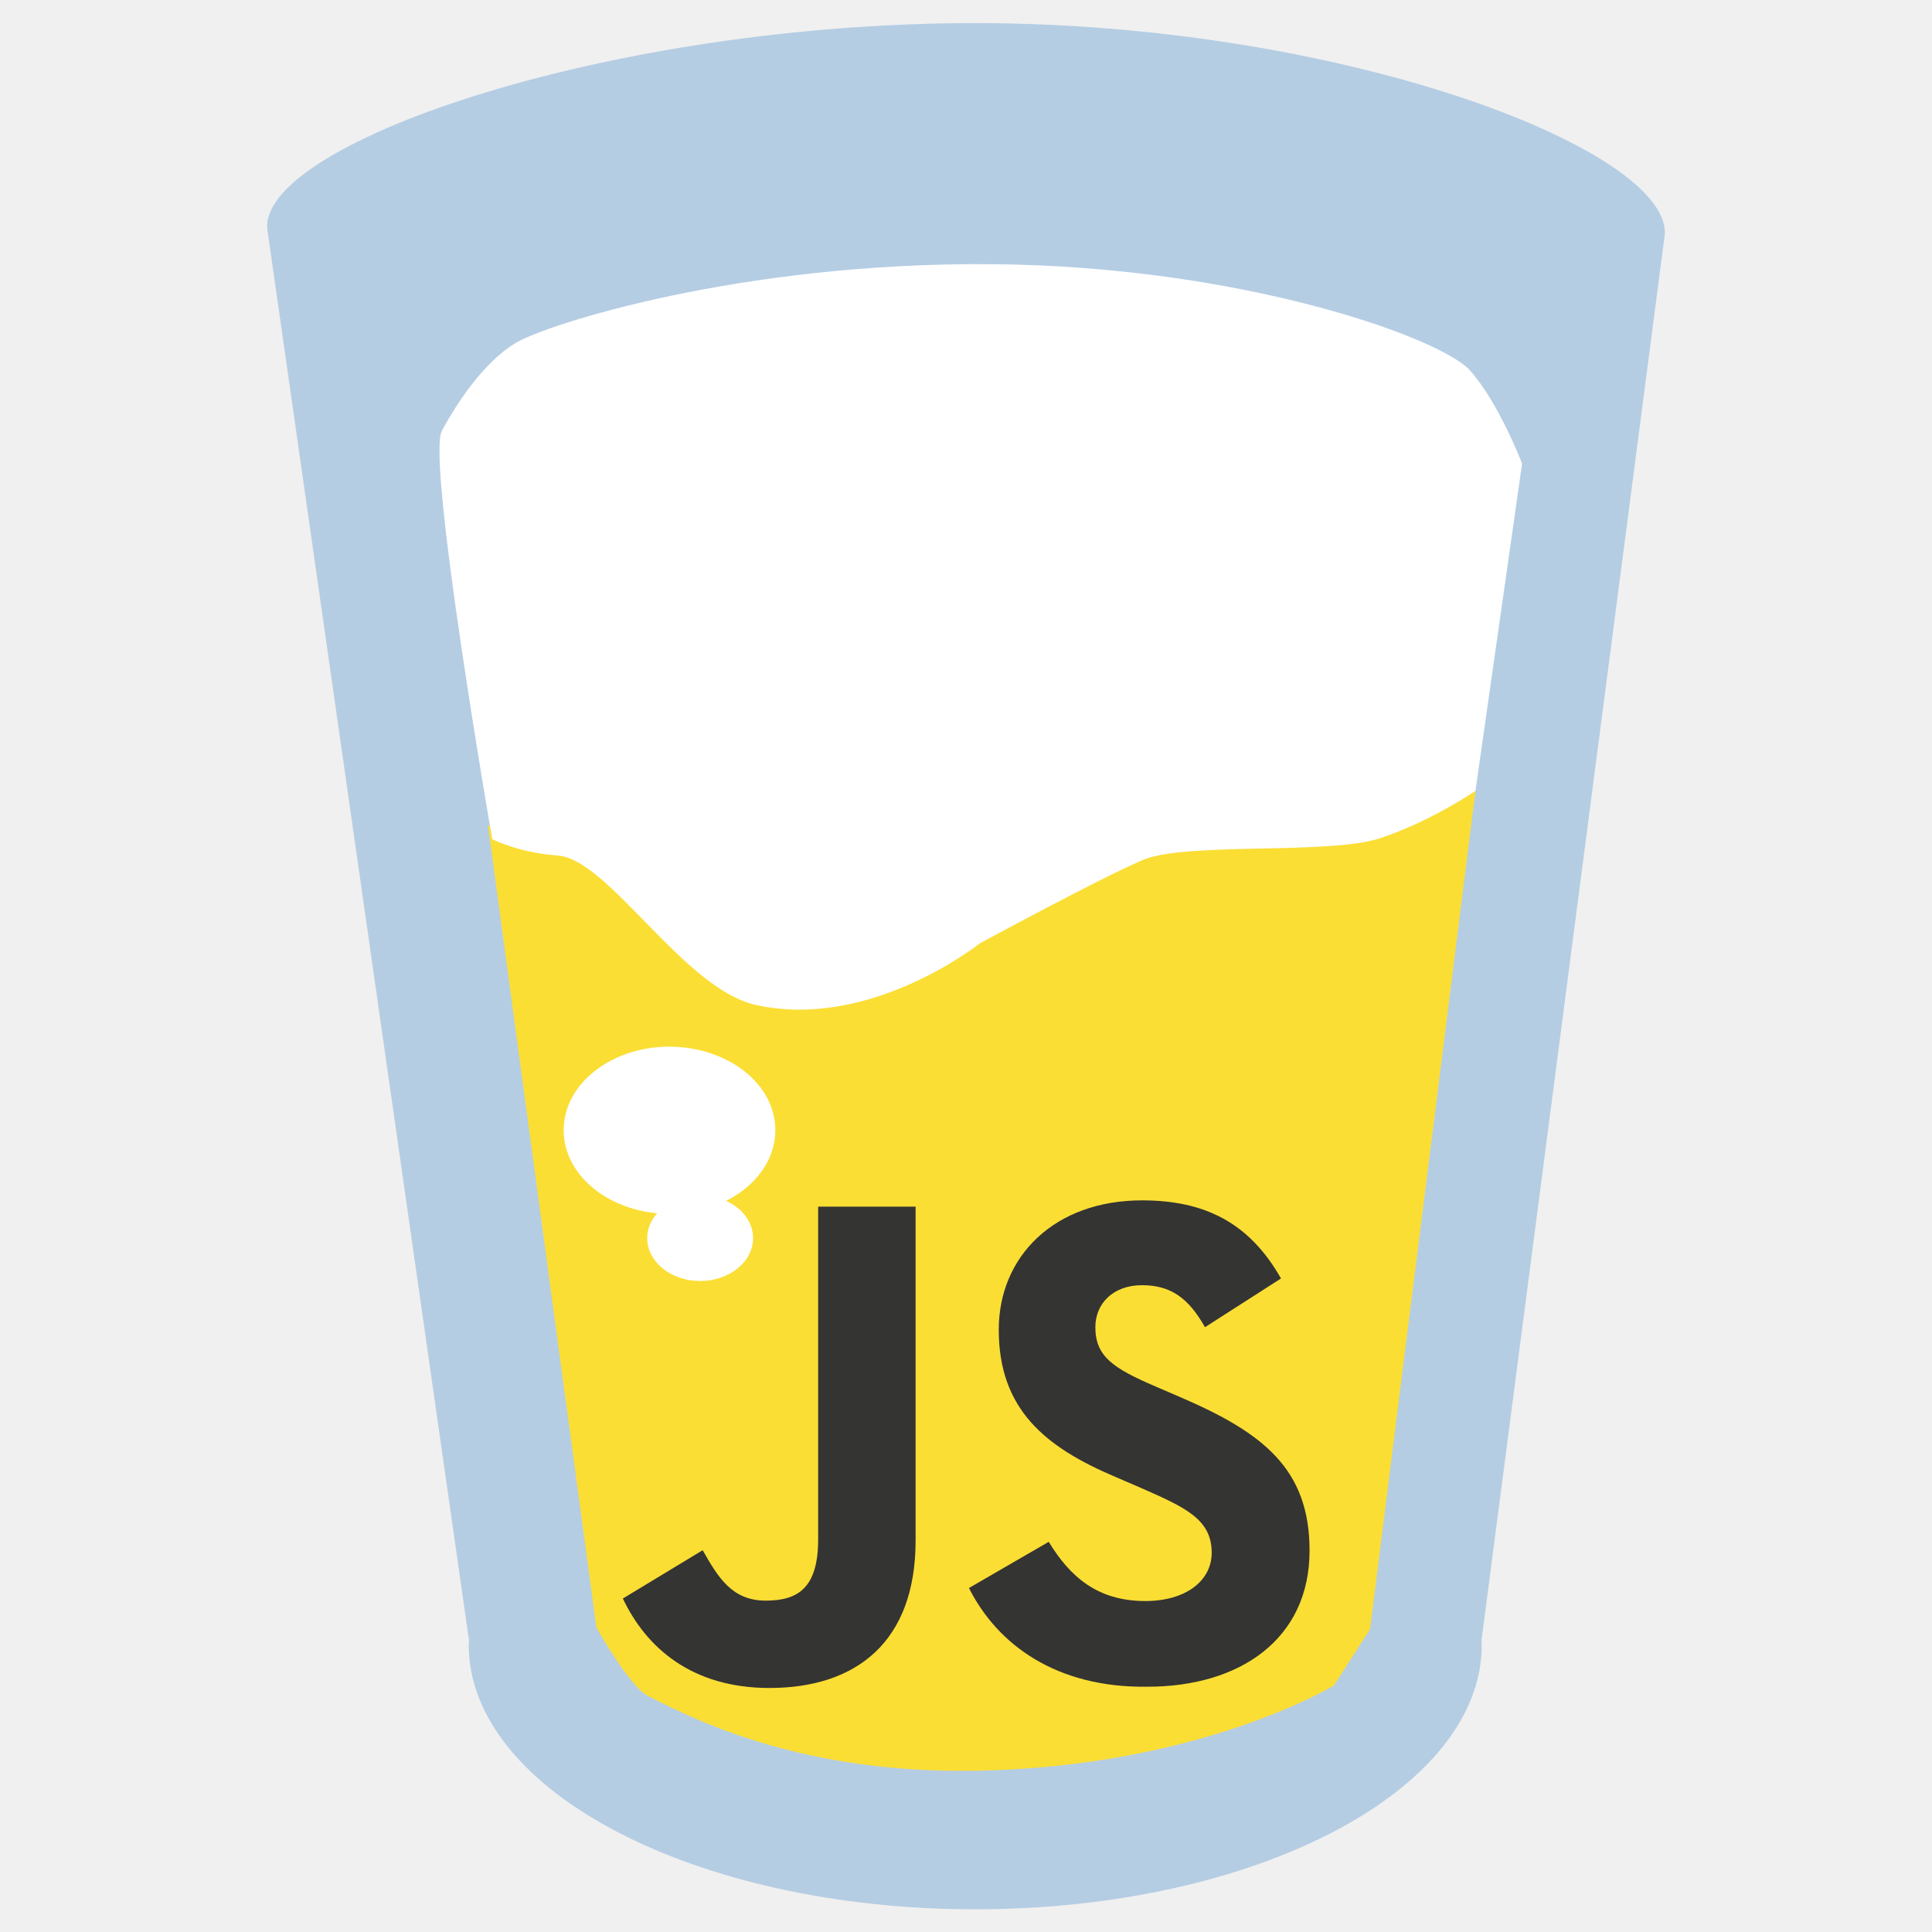
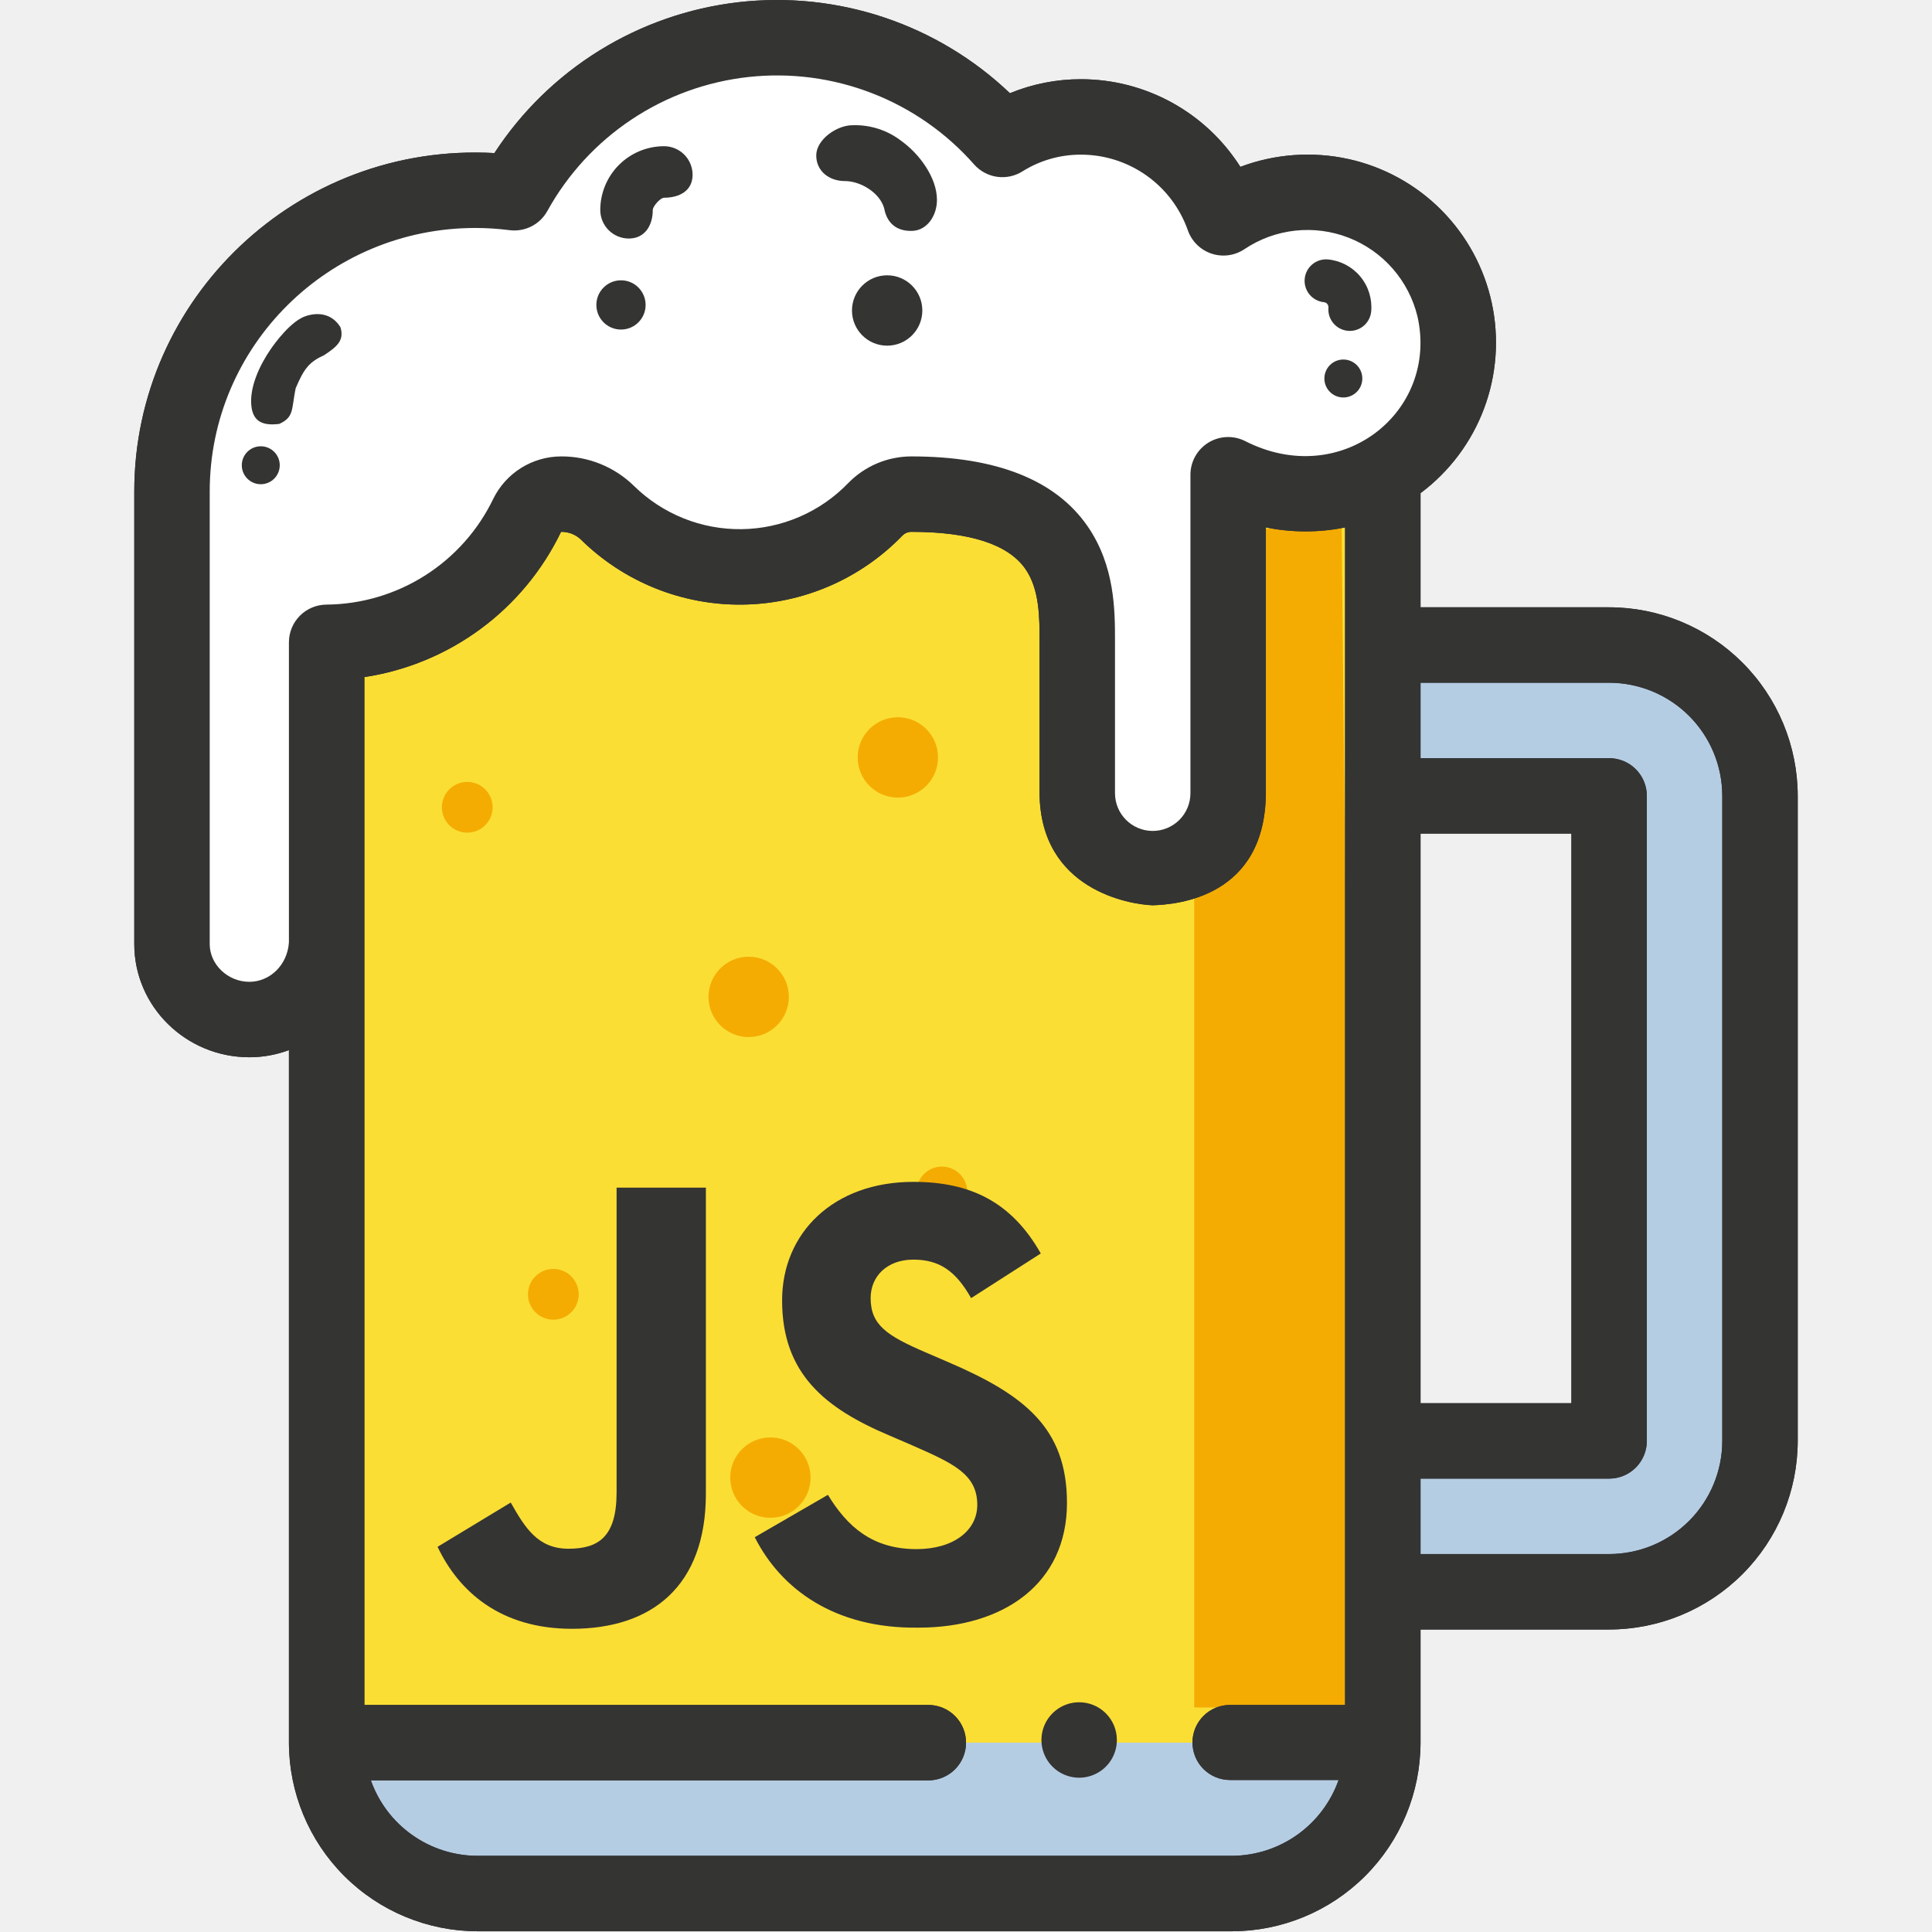
- <svg xmlns="http://www.w3.org/2000/svg" viewBox="-58 0 460 460">
-   <path fill="#B5CDE3" d="M338.2,57.2c0.1-0.6,0.2-1.2,0.2-1.8c0-20.3-77.5-49.9-164.2-49.9C87.5,5.5,5.6,33.6,5.6,53.9c0,0.6,0.1,1.2,0.2,1.8l47.8,334.4h0.1c0,0.5-0.1,1-0.1,1.5c0,34.8,54,63,120.6,63c66.6,0,120.6-28.2,120.6-63c0-0.5-0.1-1-0.1-1.5h0.1L338.2,57.2z" />
-   <path fill="#FBDE34" d="M58.2,196.6L84,387.5c0,0,7.8,13.9,12.1,16.2c12.9,6.7,38.1,18.6,78.2,17.9c53.5-0.9,85.3-20.3,85.3-20.3l8.6-13.4l25.1-199.6L58.2,196.6z" />
-   <path fill="#FFF" d="M47.2,102.6c3.7-6.9,10.1-16.4,17.5-20.9c7.4-4.5,53.6-19.3,113.5-18.8C238,63.4,285,80.5,291.9,88.1c6.9,7.6,12.5,22.3,12.5,22.3l-11.1,77.9c0,0-10.6,7.3-22.8,11.3c-12.2,4-46.4,0.8-56.5,5.2c-10.1,4.3-38.7,19.8-38.7,19.8s-25.9,20.7-53.2,14.7c-17.3-3.7-35.1-34.7-47.3-35.6c-9.5-0.7-15.6-3.9-15.6-3.9S43.5,109.5,47.2,102.6z" />
-   <path fill="#FFF" d="M126.6,269.1c0,11-11.3,19.9-25.2,19.9c-13.9,0-25.2-8.9-25.2-19.9c0-11,11.3-19.9,25.2-19.9C115.4,249.3,126.6,258.1,126.6,269.1z" />
-   <path fill="#FFF" d="M121.3,294.8c0,5.6-5.6,10.2-12.6,10.2c-7,0-12.6-4.6-12.6-10.2c0-5.6,5.6-10.2,12.6-10.2C115.7,284.6,121.3,289.2,121.3,294.8z" />
-   <path fill="#343433" d="M90.3,380.6l19-11.5c3.7,6.5,7,12,15,12c7.7,0,12.5-3,12.5-14.6v-79.2H160v79.5c0,24.1-14.1,35.1-34.8,35.1C106.6,401.9,95.8,392.2,90.3,380.6" />
-   <path fill="#343433" d="M172.7,378.1l19-11c5,8.2,11.5,14.1,23,14.1c9.6,0,15.8-4.8,15.8-11.5c0-8-6.3-10.8-17-15.5l-5.8-2.5c-16.8-7.1-27.9-16.1-27.9-35.1c0-17.5,13.3-30.8,34.1-30.8c14.8,0,25.5,5.2,33.1,18.6l-18.1,11.6c-4-7.1-8.3-10-15-10c-6.8,0-11.1,4.3-11.1,10c0,7,4.3,9.8,14.3,14.1l5.8,2.5c19.8,8.5,30.9,17.1,30.9,36.6c0,21-16.5,32.4-38.6,32.4C193.5,401.9,179.5,391.6,172.7,378.1" />
+ <svg xmlns="http://www.w3.org/2000/svg" viewBox="-51.5 0 741 741" fill="none">
+   <path d="M478.702 181.49L73.782 182.286V668.381C73.782 683.729 79.879 698.448 90.731 709.3C101.584 720.153 116.303 726.25 131.651 726.25H420.993C436.341 726.25 451.06 720.153 461.912 709.3C472.765 698.448 478.862 683.729 478.862 668.381V181.78L478.702 181.49Z" fill="#B5CDE3" />
+   <path d="M478.862 668.381V181.78L478.703 181.49L73.782 182.286V668.381H478.862Z" fill="#FBDE34" />
+   <path d="M623.529 305.255V552.643C623.529 567.991 617.432 582.71 606.579 593.562C595.727 604.415 581.008 610.512 565.66 610.512H478.857V552.643H565.66V305.255H478.857V247.387H565.66C581.008 247.387 595.727 253.484 606.579 264.336C617.432 275.188 623.529 289.908 623.529 305.255Z" fill="#B5CDE3" />
+   <path d="M362.401 652.887C359.54 652.887 356.743 653.736 354.364 655.325C351.985 656.915 350.13 659.174 349.035 661.818C347.94 664.461 347.654 667.37 348.212 670.177C348.77 672.983 350.148 675.561 352.171 677.584C354.195 679.607 356.772 680.985 359.579 681.543C362.385 682.102 365.294 681.815 367.938 680.72C370.581 679.625 372.841 677.771 374.43 675.392C376.02 673.013 376.868 670.216 376.868 667.354C376.868 663.517 375.344 659.838 372.631 657.124C369.918 654.411 366.238 652.887 362.401 652.887Z" fill="#343433" />
+   <path d="M463.059 202.75L467.77 654.879H406.526V202.75H463.059Z" fill="#F4AC03" />
+   <path d="M131.651 740.717H420.993C440.171 740.695 458.557 733.067 472.118 719.506C485.679 705.945 493.307 687.559 493.329 668.381V624.98H565.664C584.842 624.958 603.228 617.33 616.789 603.769C630.35 590.208 637.978 571.822 638 552.644V305.256C637.978 286.078 630.35 267.692 616.789 254.131C603.228 240.571 584.842 232.942 565.664 232.921H493.329V189.145C504.388 180.883 512.843 169.62 517.688 156.695C522.532 143.769 523.564 129.723 520.66 116.228C517.756 102.733 511.037 90.356 501.304 80.567C491.571 70.779 479.231 63.991 465.753 61.011C451.916 57.963 437.491 59 424.232 63.995C417.697 53.704 408.671 45.228 397.989 39.352C387.307 33.476 375.316 30.391 363.125 30.381C353.77 30.366 344.503 32.19 335.851 35.75C322.099 22.641 305.63 12.721 287.613 6.692C269.597 0.662 250.474 -1.327 231.602 0.864C212.73 3.055 194.571 9.373 178.415 19.369C162.259 29.366 148.501 42.796 138.118 58.706C62.498 54.522 0 114.516 0 188.492V362.098C0 386.029 19.794 405.499 44.125 405.499C49.311 405.503 54.456 404.577 59.315 402.765V668.381C59.337 687.559 66.965 705.945 80.526 719.506C94.087 733.067 112.473 740.695 131.651 740.717ZM420.993 711.782H131.651C122.679 711.771 113.931 708.984 106.606 703.804C99.281 698.623 93.738 691.303 90.738 682.848H304.547C308.384 682.848 312.064 681.324 314.777 678.611C317.49 675.898 319.014 672.218 319.014 668.381C319.014 664.544 317.49 660.864 314.777 658.151C312.064 655.438 308.384 653.914 304.547 653.914H88.249V259.693C104.406 257.245 119.721 250.891 132.865 241.183C146.01 231.476 156.588 218.707 163.681 203.986C165.097 203.956 166.504 204.206 167.823 204.723C169.141 205.24 170.344 206.013 171.362 206.997C179.532 215.03 189.213 221.366 199.845 225.638C210.477 229.911 221.85 232.035 233.307 231.89C244.765 231.745 256.08 229.332 266.6 224.791C277.12 220.25 286.637 213.671 294.601 205.433C295.046 204.976 295.578 204.612 296.165 204.363C296.753 204.115 297.385 203.987 298.023 203.986C320.544 203.986 335.28 208.797 341.825 218.281C347.22 226.094 347.215 236.966 347.211 245.697V304.229C347.5 341.423 381.932 346.92 390.612 347.209C400.161 346.92 433.724 344.027 434.014 304.228V202.288C444.039 204.315 454.368 204.319 464.395 202.298V653.914H420.255C416.438 653.914 412.776 655.43 410.077 658.13C407.377 660.829 405.861 664.491 405.861 668.309C405.861 672.126 407.377 675.788 410.077 678.487C412.776 681.187 416.438 682.703 420.255 682.703H461.906C458.914 691.175 453.377 698.516 446.054 703.721C438.73 708.926 429.978 711.741 420.993 711.782ZM493.329 319.723H551.197V538.177H493.329V319.723ZM565.664 261.855C577.171 261.868 588.203 266.445 596.339 274.581C604.476 282.718 609.053 293.749 609.066 305.256V552.644C609.053 564.151 604.476 575.182 596.339 583.319C588.203 591.456 577.171 596.032 565.664 596.045H493.329V567.111H565.664C569.501 567.111 573.181 565.587 575.894 562.874C578.607 560.161 580.132 556.481 580.132 552.644V305.256C580.132 301.419 578.607 297.74 575.894 295.026C573.181 292.313 569.501 290.789 565.664 290.789H493.329V261.855H565.664ZM44.125 376.565C35.892 376.565 28.934 369.939 28.934 362.098V188.492C28.934 132.649 74.624 87.436 130.793 87.436C135.186 87.437 139.574 87.717 143.93 88.277C146.79 88.644 149.695 88.147 152.271 86.852C154.847 85.556 156.977 83.52 158.387 81.006C166.188 66.857 177.279 54.793 190.723 45.834C204.168 36.874 219.571 31.281 235.633 29.528C251.694 27.775 267.941 29.913 283.002 35.762C298.063 41.61 311.495 50.997 322.164 63.13C324.446 65.682 327.559 67.342 330.95 67.815C334.34 68.287 337.789 67.543 340.682 65.713C347.405 61.497 355.189 59.278 363.125 59.315C372.116 59.319 380.884 62.111 388.22 67.309C395.557 72.506 401.1 79.851 404.085 88.332C404.816 90.417 406.014 92.307 407.588 93.857C409.162 95.407 411.07 96.576 413.166 97.274C415.262 97.972 417.489 98.181 419.679 97.885C421.868 97.589 423.96 96.796 425.795 95.565C431.602 91.668 438.265 89.232 445.216 88.465C452.168 87.697 459.202 88.621 465.719 91.157C472.237 93.693 478.045 97.767 482.649 103.031C487.253 108.296 490.517 114.595 492.163 121.392C500.397 157.942 462.939 187.924 426.104 169.19C423.899 168.069 421.443 167.531 418.971 167.63C416.498 167.728 414.093 168.459 411.984 169.753C409.874 171.046 408.132 172.859 406.923 175.017C405.715 177.176 405.08 179.609 405.079 182.083V304.229C405.079 308.066 403.555 311.746 400.842 314.459C398.129 317.172 394.449 318.696 390.612 318.696C386.775 318.696 383.096 317.172 380.382 314.459C377.669 311.746 376.145 308.066 376.145 304.229V245.707C376.145 234.312 376.157 217.092 365.641 201.85C353.372 184.068 330.623 175.052 298.023 175.052C293.503 175.059 289.03 175.972 284.868 177.736C280.706 179.5 276.94 182.08 273.792 185.324C268.482 190.815 262.138 195.2 255.124 198.226C248.111 201.253 240.568 202.86 232.93 202.956C225.293 203.052 217.712 201.635 210.625 198.786C203.538 195.937 197.085 191.712 191.639 186.357C184.174 179.051 174.126 174.988 163.681 175.052C158.275 175.071 152.981 176.598 148.394 179.46C143.808 182.322 140.111 186.407 137.718 191.255C131.909 203.341 122.826 213.556 111.502 220.739C100.179 227.923 87.067 231.786 73.658 231.892C69.842 231.924 66.194 233.463 63.508 236.173C60.821 238.882 59.314 242.543 59.314 246.359V361.409C58.804 369.931 52.18 376.565 44.125 376.565Z" fill="#343433" />
+   <path d="M292.864 305.915C301.374 305.915 308.272 299.016 308.272 290.506C308.272 281.996 301.374 275.097 292.864 275.097C284.353 275.097 277.455 281.996 277.455 290.506C277.455 299.016 284.353 305.915 292.864 305.915Z" fill="#F4AC03" />
+   <path d="M243.981 582.134C252.491 582.134 259.39 575.236 259.39 566.725C259.39 558.215 252.491 551.317 243.981 551.317C235.471 551.317 228.572 558.215 228.572 566.725C228.572 575.236 235.471 582.134 243.981 582.134Z" fill="#F4AC03" />
+   <path d="M235.649 397.751C244.159 397.751 251.058 390.852 251.058 382.342C251.058 373.832 244.159 366.933 235.649 366.933C227.139 366.933 220.24 373.832 220.24 382.342C220.24 390.852 227.139 397.751 235.649 397.751Z" fill="#F4AC03" />
+   <path d="M127.712 319.357C133.087 319.357 137.444 315 137.444 309.625C137.444 304.251 133.087 299.893 127.712 299.893C122.337 299.893 117.98 304.251 117.98 309.625C117.98 315 122.337 319.357 127.712 319.357Z" fill="#F4AC03" />
+   <path d="M309.765 466.897C315.14 466.897 319.497 462.54 319.497 457.165C319.497 451.79 315.14 447.433 309.765 447.433C304.39 447.433 300.033 451.79 300.033 457.165C300.033 462.54 304.39 466.897 309.765 466.897Z" fill="#F4AC03" />
+   <path d="M160.724 506.151C166.099 506.151 170.456 501.794 170.456 496.419C170.456 491.044 166.099 486.687 160.724 486.687C155.349 486.687 150.992 491.044 150.992 496.419C150.992 501.794 155.349 506.151 160.724 506.151Z" fill="#F4AC03" />
+   <path d="M506.277 118.21C517.287 167.07 466.887 206.161 419.547 182.082V304.228C419.547 311.902 416.498 319.262 411.072 324.688C405.646 330.114 398.286 333.162 390.612 333.162C382.939 333.162 375.579 330.114 370.153 324.688C364.727 319.262 361.678 311.902 361.678 304.228V246.36C361.678 226.381 362.402 189.518 298.023 189.518C295.442 189.516 292.887 190.034 290.511 191.04C288.135 192.047 285.986 193.522 284.192 195.378C277.556 202.241 269.626 207.722 260.86 211.506C252.094 215.289 242.666 217.299 233.12 217.42C223.573 217.541 214.097 215.771 205.238 212.211C196.379 208.651 188.313 203.373 181.505 196.68C176.742 192.034 170.335 189.46 163.681 189.518C160.98 189.518 158.333 190.275 156.041 191.705C153.75 193.135 151.905 195.179 150.719 197.606C143.709 212.092 132.792 224.332 119.198 232.946C105.605 241.56 89.875 246.206 73.782 246.36V361.778C73.059 378.068 60.111 391.031 44.125 391.031C28.139 391.031 14.467 378.068 14.467 362.097V188.491C14.467 119.671 75.244 64.884 145.771 73.926C154.698 57.77 167.378 43.996 182.743 33.766C198.107 23.537 215.706 17.151 234.055 15.147C252.405 13.143 270.967 15.579 288.178 22.252C305.388 28.924 320.743 39.635 332.947 53.484C341.982 47.799 352.449 44.803 363.125 44.847C375.116 44.845 386.811 48.567 396.595 55.5C406.378 62.432 413.766 72.233 417.738 83.547C425.497 78.341 434.402 75.091 443.69 74.076C452.979 73.061 462.375 74.309 471.076 77.716C479.777 81.122 487.523 86.585 493.653 93.637C499.783 100.688 504.115 109.12 506.277 118.21Z" fill="white" />
+   <path d="M131.651 740.717H420.993C440.171 740.695 458.557 733.067 472.118 719.506C485.679 705.945 493.307 687.559 493.329 668.381V624.98H565.664C584.842 624.958 603.228 617.33 616.789 603.769C630.35 590.208 637.978 571.822 638 552.644V305.256C637.978 286.078 630.35 267.692 616.789 254.131C603.228 240.571 584.842 232.942 565.664 232.921H493.329V189.145C504.388 180.883 512.842 169.62 517.687 156.695C522.532 143.769 523.564 129.723 520.66 116.228C517.756 102.733 511.037 90.356 501.304 80.567C491.571 70.779 479.231 63.991 465.753 61.011C451.916 57.963 437.491 59 424.232 63.995C417.697 53.704 408.671 45.228 397.989 39.352C387.307 33.476 375.316 30.391 363.125 30.381C353.77 30.366 344.503 32.19 335.851 35.75C322.099 22.641 305.63 12.721 287.613 6.692C269.597 0.662 250.474 -1.327 231.602 0.864C212.73 3.055 194.571 9.373 178.415 19.369C162.259 29.366 148.501 42.796 138.118 58.706C62.498 54.522 0 114.516 0 188.492V362.098C0 386.029 19.794 405.499 44.125 405.499C49.311 405.503 54.456 404.577 59.315 402.765V668.381C59.337 687.559 66.965 705.945 80.526 719.506C94.087 733.067 112.473 740.695 131.651 740.717ZM420.993 711.782H131.651C122.679 711.771 113.931 708.984 106.606 703.803C99.281 698.623 93.738 691.303 90.738 682.848H304.547C308.384 682.848 312.064 681.324 314.777 678.611C317.49 675.898 319.014 672.218 319.014 668.381C319.014 664.544 317.49 660.864 314.777 658.151C312.064 655.438 308.384 653.914 304.547 653.914H88.249V259.693C104.406 257.245 119.721 250.891 132.865 241.183C146.01 231.476 156.588 218.707 163.681 203.986C165.097 203.956 166.504 204.206 167.823 204.723C169.141 205.24 170.344 206.013 171.362 206.997C179.532 215.03 189.213 221.366 199.845 225.638C210.477 229.911 221.85 232.035 233.307 231.89C244.765 231.745 256.08 229.332 266.6 224.791C277.12 220.25 286.637 213.671 294.601 205.433C295.046 204.976 295.578 204.612 296.165 204.363C296.753 204.115 297.385 203.987 298.023 203.986C320.544 203.986 335.28 208.797 341.825 218.281C347.22 226.094 347.215 236.966 347.211 245.697V304.229C347.5 341.423 381.932 346.92 390.612 347.209C400.16 346.92 433.724 344.027 434.014 304.228V202.288C444.039 204.315 454.368 204.319 464.395 202.298V653.914H420.255C416.438 653.914 412.776 655.43 410.077 658.13C407.377 660.829 405.861 664.491 405.861 668.309C405.861 672.126 407.377 675.788 410.077 678.487C412.776 681.187 416.438 682.703 420.255 682.703H461.906C458.914 691.175 453.377 698.516 446.054 703.721C438.73 708.926 429.978 711.741 420.993 711.782ZM493.329 319.723H551.197V538.177H493.329V319.723ZM565.664 261.855C577.171 261.868 588.203 266.445 596.339 274.581C604.476 282.718 609.053 293.749 609.066 305.256V552.644C609.053 564.151 604.476 575.182 596.339 583.319C588.203 591.456 577.171 596.032 565.664 596.045H493.329V567.111H565.664C569.501 567.111 573.181 565.587 575.894 562.874C578.607 560.161 580.131 556.481 580.131 552.644V428.95V305.256C580.131 301.419 578.607 297.74 575.894 295.026C573.181 292.313 569.501 290.789 565.664 290.789H493.329V261.855H565.664ZM44.125 376.565C35.892 376.565 28.934 369.939 28.934 362.098V188.492C28.934 132.649 74.624 87.436 130.793 87.436C135.186 87.437 139.574 87.717 143.93 88.277C146.79 88.644 149.695 88.147 152.271 86.852C154.847 85.556 156.977 83.52 158.387 81.006C166.188 66.857 177.279 54.793 190.723 45.834C204.168 36.874 219.571 31.281 235.633 29.528C251.694 27.775 267.941 29.913 283.002 35.762C298.063 41.61 311.495 50.997 322.164 63.13C324.446 65.682 327.559 67.342 330.95 67.815C334.34 68.287 337.789 67.543 340.682 65.713C347.405 61.497 355.189 59.278 363.125 59.315C372.116 59.319 380.884 62.111 388.22 67.309C395.557 72.506 401.1 79.851 404.085 88.332C404.816 90.417 406.014 92.307 407.588 93.857C409.162 95.407 411.07 96.576 413.166 97.274C415.262 97.972 417.489 98.181 419.679 97.885C421.868 97.589 423.96 96.796 425.795 95.565C431.602 91.668 438.265 89.232 445.216 88.465C452.168 87.697 459.202 88.621 465.719 91.157C472.237 93.693 478.045 97.767 482.649 103.031C487.253 108.296 490.517 114.595 492.163 121.392C500.397 157.942 462.939 187.924 426.104 169.19C423.899 168.069 421.443 167.531 418.971 167.63C416.498 167.728 414.093 168.459 411.984 169.753C409.874 171.046 408.132 172.859 406.923 175.017C405.715 177.176 405.08 179.609 405.079 182.083V304.229C405.079 308.066 403.555 311.746 400.842 314.459C398.129 317.172 394.449 318.696 390.612 318.696C386.775 318.696 383.096 317.172 380.382 314.459C377.669 311.746 376.145 308.066 376.145 304.229V245.707C376.145 234.312 376.157 217.092 365.641 201.85C353.372 184.068 330.623 175.052 298.023 175.052C293.502 175.059 289.03 175.972 284.868 177.736C280.706 179.5 276.94 182.08 273.792 185.324C268.482 190.815 262.138 195.2 255.124 198.226C248.111 201.253 240.568 202.86 232.93 202.956C225.293 203.052 217.712 201.635 210.625 198.786C203.537 195.937 197.085 191.712 191.639 186.357C184.174 179.051 174.126 174.988 163.681 175.052C158.275 175.071 152.981 176.598 148.394 179.46C143.808 182.322 140.111 186.407 137.718 191.255C131.909 203.341 122.826 213.556 111.502 220.739C100.179 227.923 87.067 231.786 73.658 231.892C69.842 231.924 66.194 233.463 63.508 236.173C60.821 238.882 59.314 242.543 59.314 246.359V361.409C58.804 369.931 52.18 376.565 44.125 376.565Z" fill="#343433" />
+   <path d="M116.33 593.264L144.383 576.284C149.846 585.881 154.719 594.001 166.53 594.001C177.899 594.001 184.985 589.572 184.985 572.445V455.508H219.235V572.885C219.235 608.474 198.416 624.709 167.853 624.709C140.392 624.709 124.452 610.387 116.326 593.261" fill="#343433" />
+   <path d="M237.984 589.573L266.038 573.332C273.416 585.438 283.018 594.15 299.996 594.15C314.174 594.15 323.326 587.061 323.326 577.17C323.326 565.359 314.024 561.224 298.225 554.284L289.661 550.593C264.856 540.11 248.467 526.82 248.467 498.767C248.467 472.929 268.103 453.292 298.813 453.292C320.658 453.292 336.462 460.97 347.684 480.755L320.959 497.883C315.054 487.4 308.704 483.118 298.813 483.118C288.771 483.118 282.424 489.467 282.424 497.883C282.424 508.218 288.773 512.35 303.538 518.701L312.102 522.393C341.337 534.942 357.726 547.641 357.726 576.431C357.726 607.438 333.363 624.269 300.734 624.269C268.694 624.712 248.023 609.506 237.983 589.573" fill="#343433" />
+   <path d="M298.602 88.539C304.1 88.249 307.861 82.727 307.861 76.676C307.861 67.996 300.962 58.907 294.262 54.107C288.898 49.941 282.242 47.791 275.455 48.031C269.403 48.031 261.566 53.553 261.566 59.605C261.566 65.656 266.51 69.442 272.561 69.442C278.422 69.442 285.871 73.782 287.607 79.859C288.765 86.224 293.105 88.828 298.602 88.539Z" fill="#343433" />
+   <path d="M288.759 132.577C296.211 132.577 302.251 126.536 302.251 119.085C302.251 111.633 296.211 105.593 288.759 105.593C281.308 105.593 275.267 111.633 275.267 119.085C275.267 126.536 281.308 132.577 288.759 132.577Z" fill="#343433" />
+   <path d="M214.136 67.036C214.136 64.13 212.981 61.343 210.926 59.288C208.872 57.233 206.085 56.078 203.178 56.078C196.696 56.085 190.481 58.663 185.898 63.247C181.314 67.831 178.736 74.046 178.729 80.528C178.729 83.434 179.883 86.221 181.938 88.276C183.993 90.331 186.78 91.485 189.686 91.485C195.738 91.485 198.867 86.579 198.867 80.528C198.867 79.132 201.781 75.838 203.177 75.838C209.231 75.836 214.136 73.089 214.136 67.036Z" fill="#343433" />
+   <path d="M186.675 126.398C191.891 126.398 196.119 122.17 196.119 116.954C196.119 111.738 191.891 107.51 186.675 107.51C181.459 107.51 177.231 111.738 177.231 116.954C177.231 122.17 181.459 126.398 186.675 126.398Z" fill="#343433" />
+   <path d="M465.49 126.886C467.667 127.077 469.829 126.395 471.503 124.99C473.177 123.586 474.224 121.574 474.414 119.398C474.832 114.545 473.308 109.725 470.177 105.993C467.047 102.262 462.564 99.925 457.712 99.493C455.552 99.333 453.416 100.03 451.766 101.433C450.117 102.836 449.086 104.833 448.897 106.99C448.708 109.148 449.377 111.293 450.758 112.961C452.139 114.63 454.122 115.687 456.277 115.904C456.779 115.949 457.244 116.191 457.568 116.578C457.893 116.964 458.05 117.464 458.007 117.967C457.818 120.142 458.499 122.303 459.903 123.975C461.306 125.648 463.315 126.695 465.49 126.886Z" fill="#343433" />
+   <path d="M463.728 152.447C467.747 152.447 471.005 149.189 471.005 145.17C471.005 141.151 467.747 137.893 463.728 137.893C459.709 137.893 456.451 141.151 456.451 145.17C456.451 149.189 459.709 152.447 463.728 152.447Z" fill="#343433" />
+   <path d="M52.123 134.211C48.127 140.081 44.038 148.614 44.938 155.937C45.675 161.944 49.6 163.323 55.607 162.585C61.351 159.985 60.238 157.09 61.889 148.929C65.124 141.331 67.089 138.816 72.834 136.216C77.74 132.961 80.576 130.625 79.109 125.592C76.956 121.894 72.62 119.149 66.055 121.132C60.265 122.875 54.014 131.427 52.123 134.211Z" fill="#343433" />
+   <path d="M48.517 185.719C52.536 185.719 55.794 182.461 55.794 178.442C55.794 174.423 52.536 171.165 48.517 171.165C44.498 171.165 41.24 174.423 41.24 178.442C41.24 182.461 44.498 185.719 48.517 185.719Z" fill="#343433" />
</svg>
